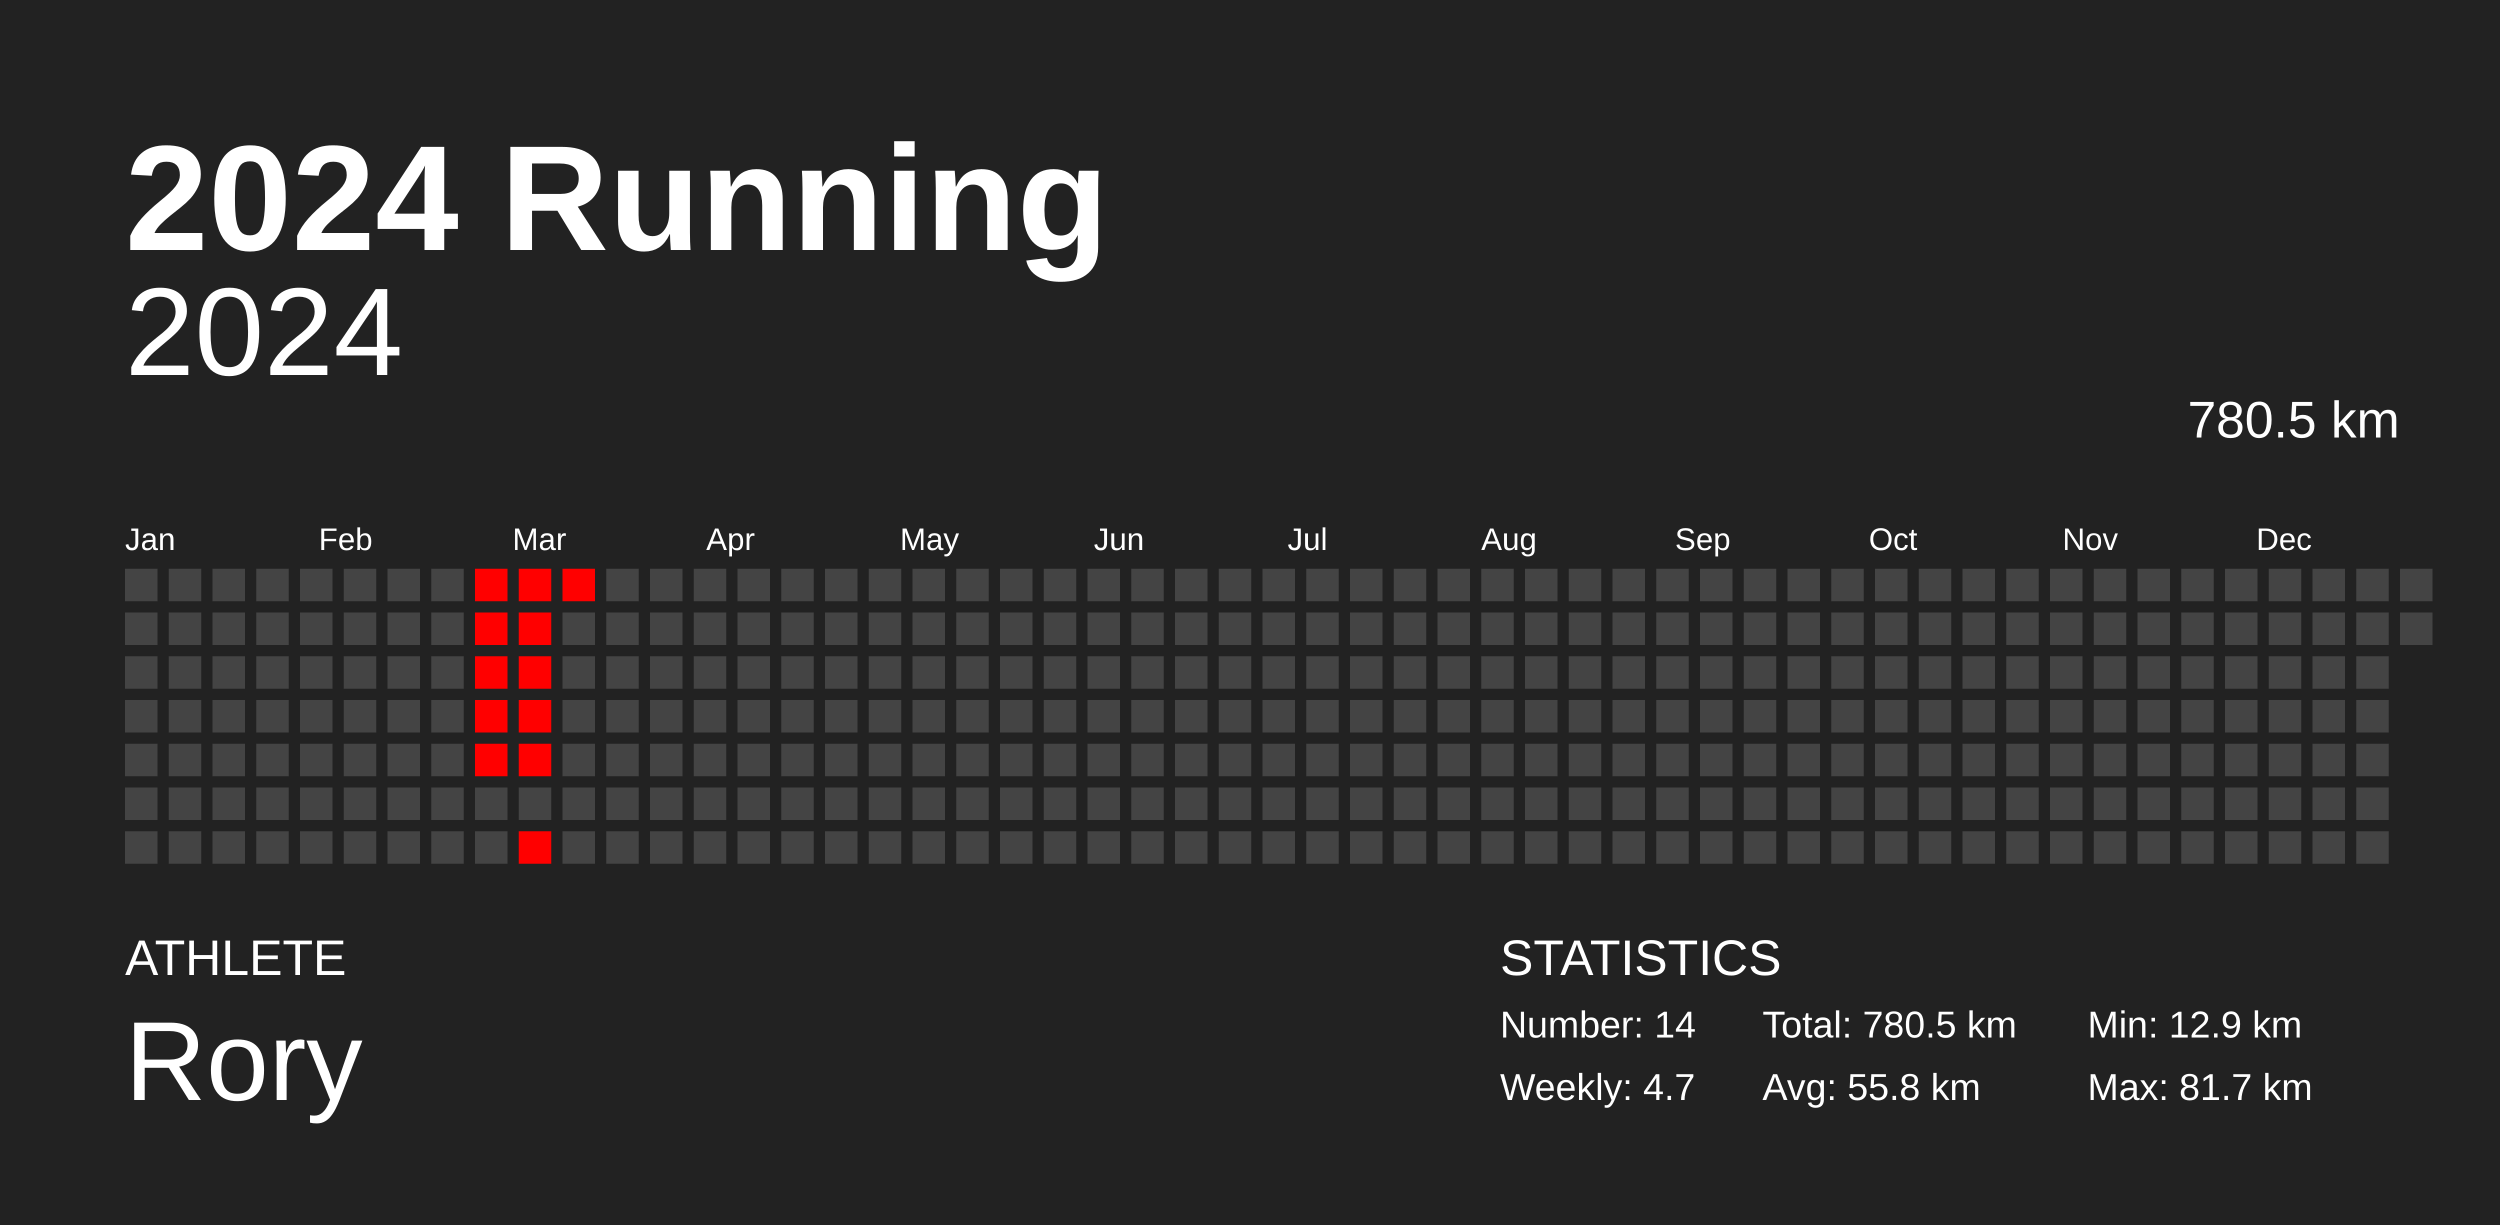
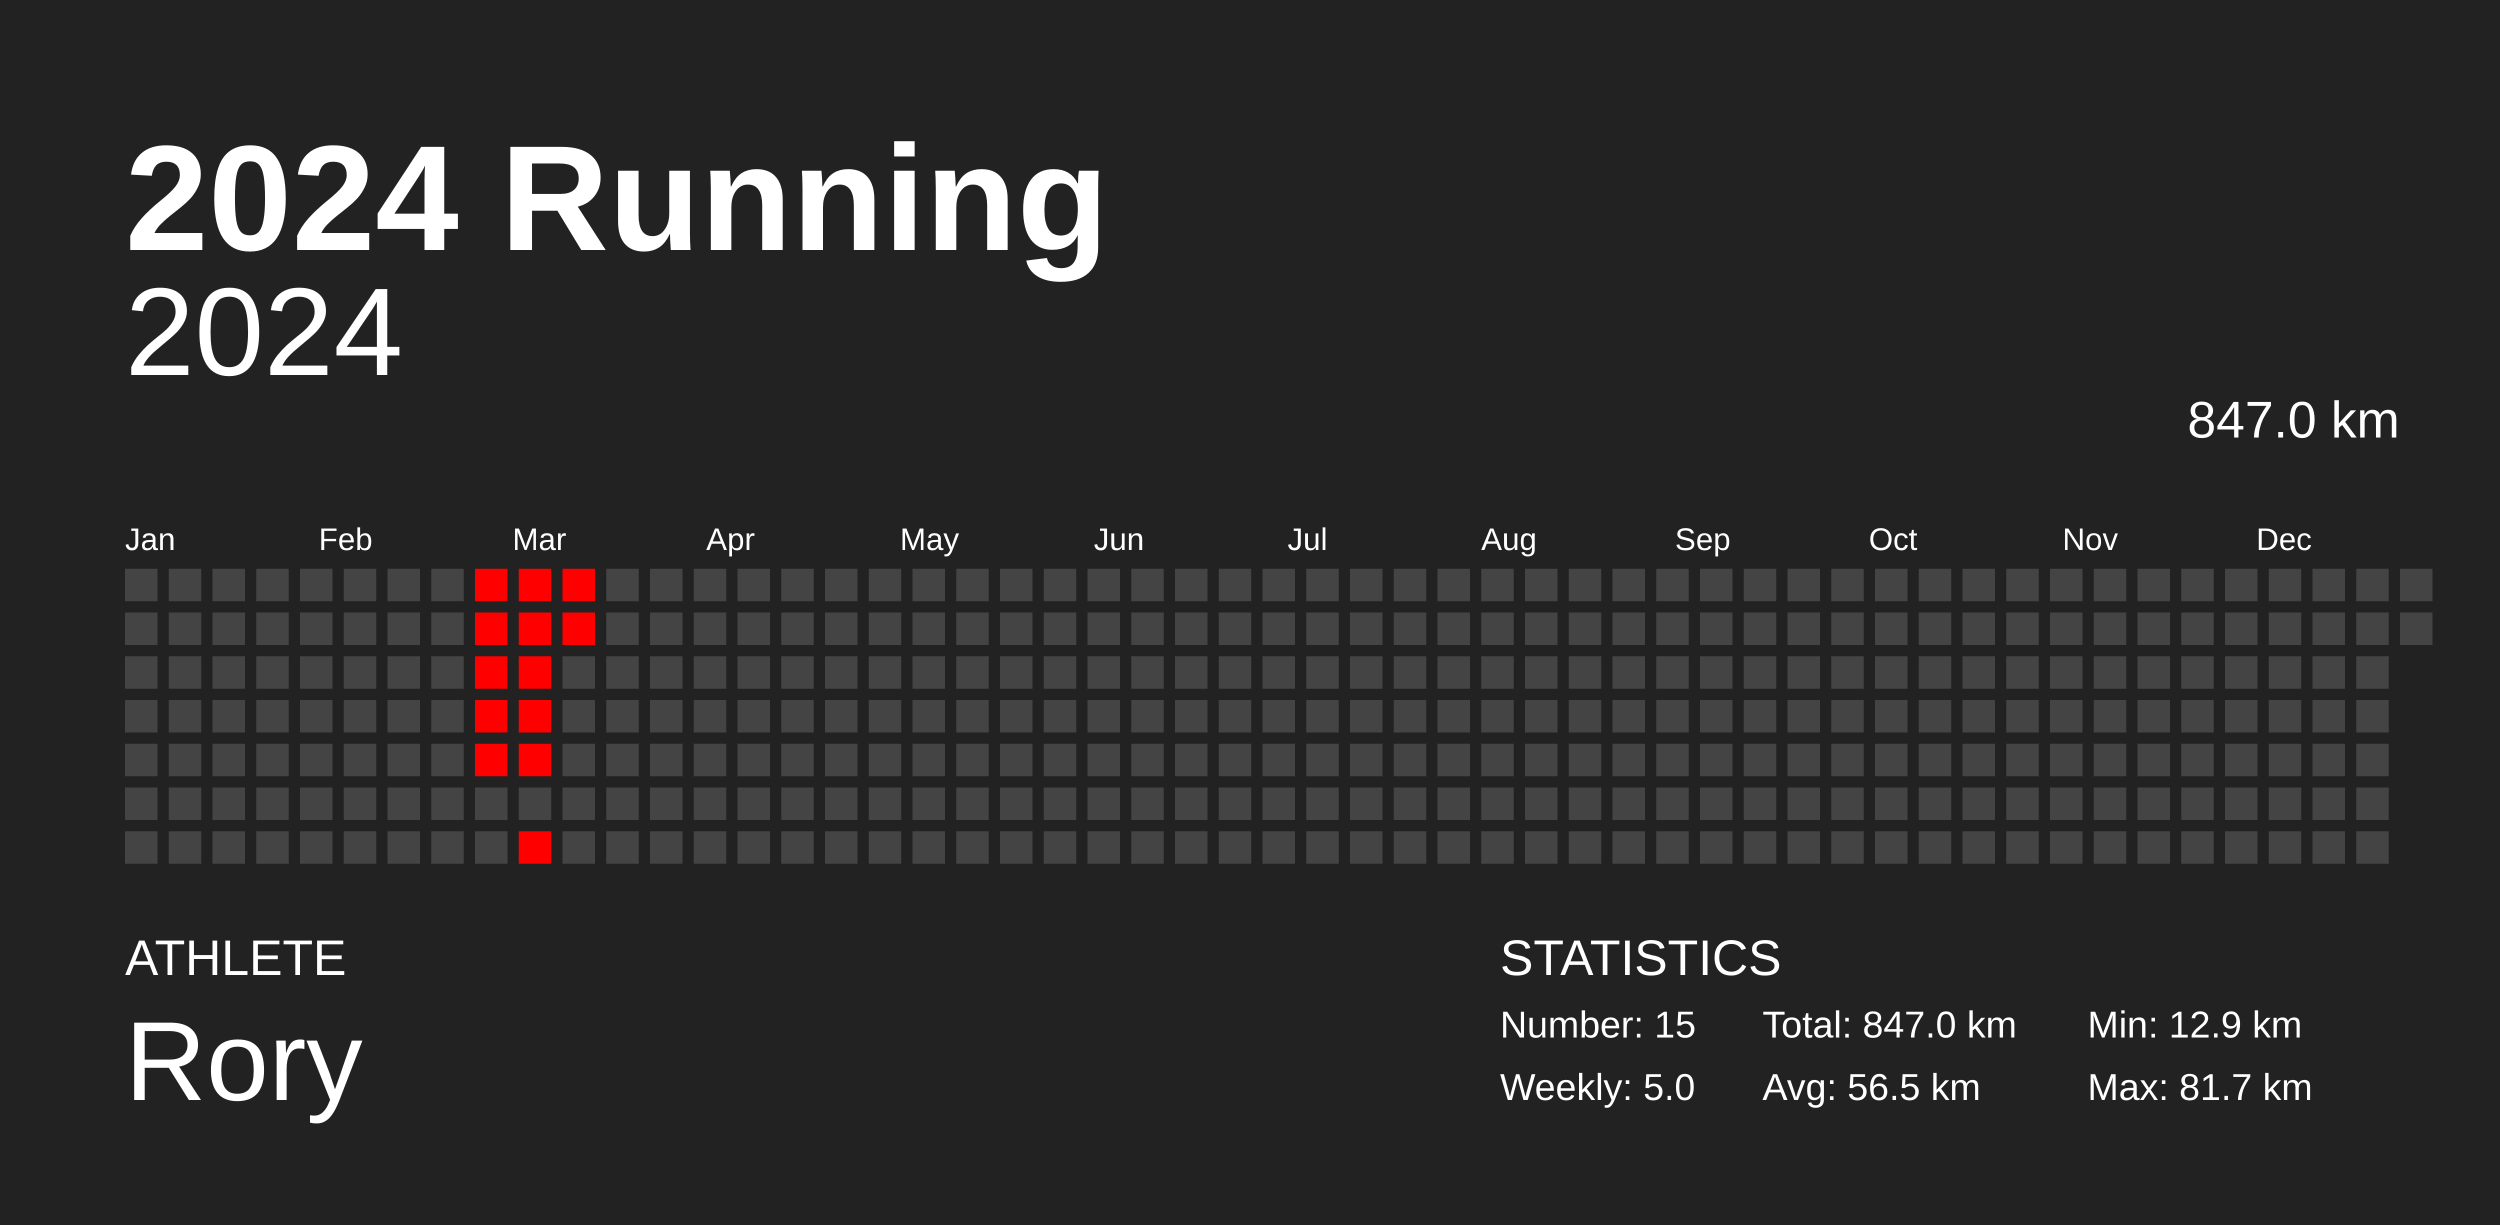
<svg xmlns="http://www.w3.org/2000/svg" baseProfile="full" height="98mm" version="1.1" viewBox="0,0,200,98" width="200mm">
  <defs />
  <rect fill="#222222" height="98" width="200" x="0" y="0" />
  <text fill="#FFFFFF" style="font-size:12px; font-family:Arial; font-weight:bold;" x="10" y="20">2024 Running</text>
  <text fill="#FFFFFF" style="font-size:4px; font-family:Arial" x="10" y="78">ATHLETE</text>
  <text fill="#FFFFFF" style="font-size:9px; font-family:Arial" x="10" y="88">Rory</text>
  <text fill="#FFFFFF" style="font-size:4px; font-family:Arial" x="120" y="78">STATISTICS</text>
-   <text fill="#FFFFFF" style="font-size:3px; font-family:Arial" x="120" y="83">Number: 14</text>
-   <text fill="#FFFFFF" style="font-size:3px; font-family:Arial" x="120" y="88">Weekly: 4.7</text>
-   <text fill="#FFFFFF" style="font-size:3px; font-family:Arial" x="141" y="83">Total: 780.5 km</text>
-   <text fill="#FFFFFF" style="font-size:3px; font-family:Arial" x="141" y="88">Avg: 55.8 km</text>
+   <text fill="#FFFFFF" style="font-size:3px; font-family:Arial" x="120" y="83">Number: 15</text>
+   <text fill="#FFFFFF" style="font-size:3px; font-family:Arial" x="120" y="88">Weekly: 5.0</text>
+   <text fill="#FFFFFF" style="font-size:3px; font-family:Arial" x="141" y="83">Total: 847.0 km</text>
+   <text fill="#FFFFFF" style="font-size:3px; font-family:Arial" x="141" y="88">Avg: 56.5 km</text>
  <text fill="#FFFFFF" style="font-size:3px; font-family:Arial" x="167" y="83">Min: 12.9 km</text>
  <text fill="#FFFFFF" style="font-size:3px; font-family:Arial" x="167" y="88">Max: 81.7 km</text>
  <text alignment-baseline="hanging" fill="#FFFFFF" style="font-size:10.0px; font-family:Arial;" x="10" y="30">2024</text>
-   <text alignment-baseline="hanging" fill="#FFFFFF" style="font-size:4.125px; font-family:Arial;" x="175" y="35">780.5 km</text>
+   <text alignment-baseline="hanging" fill="#FFFFFF" style="font-size:4.125px; font-family:Arial;" x="175" y="35">847.0 km</text>
  <text fill="#FFFFFF" style="font-size:2.5px; font-family:Arial" x="10.0" y="44">Jan</text>
  <text fill="#FFFFFF" style="font-size:2.5px; font-family:Arial" x="25.5" y="44">Feb</text>
  <text fill="#FFFFFF" style="font-size:2.5px; font-family:Arial" x="41.0" y="44">Mar</text>
  <text fill="#FFFFFF" style="font-size:2.5px; font-family:Arial" x="56.5" y="44">Apr</text>
  <text fill="#FFFFFF" style="font-size:2.5px; font-family:Arial" x="72.0" y="44">May</text>
  <text fill="#FFFFFF" style="font-size:2.5px; font-family:Arial" x="87.5" y="44">Jun</text>
  <text fill="#FFFFFF" style="font-size:2.5px; font-family:Arial" x="103.0" y="44">Jul</text>
  <text fill="#FFFFFF" style="font-size:2.5px; font-family:Arial" x="118.5" y="44">Aug</text>
  <text fill="#FFFFFF" style="font-size:2.5px; font-family:Arial" x="134.0" y="44">Sep</text>
  <text fill="#FFFFFF" style="font-size:2.5px; font-family:Arial" x="149.5" y="44">Oct</text>
  <text fill="#FFFFFF" style="font-size:2.5px; font-family:Arial" x="165.0" y="44">Nov</text>
  <text fill="#FFFFFF" style="font-size:2.5px; font-family:Arial" x="180.5" y="44">Dec</text>
  <rect fill="#444444" height="2.6" width="2.6" x="10.0" y="45.5" />
  <rect fill="#444444" height="2.6" width="2.6" x="10.0" y="49.0" />
  <rect fill="#444444" height="2.6" width="2.6" x="10.0" y="52.5" />
  <rect fill="#444444" height="2.6" width="2.6" x="10.0" y="56.0" />
  <rect fill="#444444" height="2.6" width="2.6" x="10.0" y="59.5" />
  <rect fill="#444444" height="2.6" width="2.6" x="10.0" y="63.0" />
  <rect fill="#444444" height="2.6" width="2.6" x="10.0" y="66.5" />
  <rect fill="#444444" height="2.6" width="2.6" x="13.5" y="45.5" />
  <rect fill="#444444" height="2.6" width="2.6" x="13.5" y="49.0" />
  <rect fill="#444444" height="2.6" width="2.6" x="13.5" y="52.5" />
  <rect fill="#444444" height="2.6" width="2.6" x="13.5" y="56.0" />
  <rect fill="#444444" height="2.6" width="2.6" x="13.5" y="59.5" />
  <rect fill="#444444" height="2.6" width="2.6" x="13.5" y="63.0" />
  <rect fill="#444444" height="2.6" width="2.6" x="13.5" y="66.5" />
  <rect fill="#444444" height="2.6" width="2.6" x="17.0" y="45.5" />
  <rect fill="#444444" height="2.6" width="2.6" x="17.0" y="49.0" />
  <rect fill="#444444" height="2.6" width="2.6" x="17.0" y="52.5" />
  <rect fill="#444444" height="2.6" width="2.6" x="17.0" y="56.0" />
  <rect fill="#444444" height="2.6" width="2.6" x="17.0" y="59.5" />
  <rect fill="#444444" height="2.6" width="2.6" x="17.0" y="63.0" />
  <rect fill="#444444" height="2.6" width="2.6" x="17.0" y="66.5" />
  <rect fill="#444444" height="2.6" width="2.6" x="20.5" y="45.5" />
  <rect fill="#444444" height="2.6" width="2.6" x="20.5" y="49.0" />
  <rect fill="#444444" height="2.6" width="2.6" x="20.5" y="52.5" />
  <rect fill="#444444" height="2.6" width="2.6" x="20.5" y="56.0" />
  <rect fill="#444444" height="2.6" width="2.6" x="20.5" y="59.5" />
  <rect fill="#444444" height="2.6" width="2.6" x="20.5" y="63.0" />
  <rect fill="#444444" height="2.6" width="2.6" x="20.5" y="66.5" />
  <rect fill="#444444" height="2.6" width="2.6" x="24.0" y="45.5" />
  <rect fill="#444444" height="2.6" width="2.6" x="24.0" y="49.0" />
  <rect fill="#444444" height="2.6" width="2.6" x="24.0" y="52.5" />
  <rect fill="#444444" height="2.6" width="2.6" x="24.0" y="56.0" />
  <rect fill="#444444" height="2.6" width="2.6" x="24.0" y="59.5" />
  <rect fill="#444444" height="2.6" width="2.6" x="24.0" y="63.0" />
  <rect fill="#444444" height="2.6" width="2.6" x="24.0" y="66.5" />
  <rect fill="#444444" height="2.6" width="2.6" x="27.5" y="45.5" />
  <rect fill="#444444" height="2.6" width="2.6" x="27.5" y="49.0" />
  <rect fill="#444444" height="2.6" width="2.6" x="27.5" y="52.5" />
  <rect fill="#444444" height="2.6" width="2.6" x="27.5" y="56.0" />
  <rect fill="#444444" height="2.6" width="2.6" x="27.5" y="59.5" />
  <rect fill="#444444" height="2.6" width="2.6" x="27.5" y="63.0" />
  <rect fill="#444444" height="2.6" width="2.6" x="27.5" y="66.5" />
  <rect fill="#444444" height="2.6" width="2.6" x="31.0" y="45.5" />
  <rect fill="#444444" height="2.6" width="2.6" x="31.0" y="49.0" />
  <rect fill="#444444" height="2.6" width="2.6" x="31.0" y="52.5" />
  <rect fill="#444444" height="2.6" width="2.6" x="31.0" y="56.0" />
  <rect fill="#444444" height="2.6" width="2.6" x="31.0" y="59.5" />
  <rect fill="#444444" height="2.6" width="2.6" x="31.0" y="63.0" />
  <rect fill="#444444" height="2.6" width="2.6" x="31.0" y="66.5" />
  <rect fill="#444444" height="2.6" width="2.6" x="34.5" y="45.5" />
  <rect fill="#444444" height="2.6" width="2.6" x="34.5" y="49.0" />
  <rect fill="#444444" height="2.6" width="2.6" x="34.5" y="52.5" />
  <rect fill="#444444" height="2.6" width="2.6" x="34.5" y="56.0" />
  <rect fill="#444444" height="2.6" width="2.6" x="34.5" y="59.5" />
  <rect fill="#444444" height="2.6" width="2.6" x="34.5" y="63.0" />
  <rect fill="#444444" height="2.6" width="2.6" x="34.5" y="66.5" />
  <rect fill="red" height="2.6" width="2.6" x="38.0" y="45.5" />
  <rect fill="red" height="2.6" width="2.6" x="38.0" y="49.0" />
  <rect fill="red" height="2.6" width="2.6" x="38.0" y="52.5" />
  <rect fill="red" height="2.6" width="2.6" x="38.0" y="56.0" />
  <rect fill="red" height="2.6" width="2.6" x="38.0" y="59.5" />
  <rect fill="#444444" height="2.6" width="2.6" x="38.0" y="63.0" />
  <rect fill="#444444" height="2.6" width="2.6" x="38.0" y="66.5" />
  <rect fill="red" height="2.6" width="2.6" x="41.5" y="45.5" />
  <rect fill="red" height="2.6" width="2.6" x="41.5" y="49.0" />
  <rect fill="red" height="2.6" width="2.6" x="41.5" y="52.5" />
  <rect fill="red" height="2.6" width="2.6" x="41.5" y="56.0" />
  <rect fill="red" height="2.6" width="2.6" x="41.5" y="59.5" />
  <rect fill="#444444" height="2.6" width="2.6" x="41.5" y="63.0" />
  <rect fill="red" height="2.6" width="2.6" x="41.5" y="66.5" />
  <rect fill="red" height="2.6" width="2.6" x="45.0" y="45.5" />
-   <rect fill="#444444" height="2.6" width="2.6" x="45.0" y="49.0" />
+   <rect fill="red" height="2.6" width="2.6" x="45.0" y="49.0" />
  <rect fill="#444444" height="2.6" width="2.6" x="45.0" y="52.5" />
  <rect fill="#444444" height="2.6" width="2.6" x="45.0" y="56.0" />
  <rect fill="#444444" height="2.6" width="2.6" x="45.0" y="59.5" />
  <rect fill="#444444" height="2.6" width="2.6" x="45.0" y="63.0" />
  <rect fill="#444444" height="2.6" width="2.6" x="45.0" y="66.5" />
  <rect fill="#444444" height="2.6" width="2.6" x="48.5" y="45.5" />
  <rect fill="#444444" height="2.6" width="2.6" x="48.5" y="49.0" />
  <rect fill="#444444" height="2.6" width="2.6" x="48.5" y="52.5" />
  <rect fill="#444444" height="2.6" width="2.6" x="48.5" y="56.0" />
  <rect fill="#444444" height="2.6" width="2.6" x="48.5" y="59.5" />
  <rect fill="#444444" height="2.6" width="2.6" x="48.5" y="63.0" />
  <rect fill="#444444" height="2.6" width="2.6" x="48.5" y="66.5" />
  <rect fill="#444444" height="2.6" width="2.6" x="52.0" y="45.5" />
  <rect fill="#444444" height="2.6" width="2.6" x="52.0" y="49.0" />
  <rect fill="#444444" height="2.6" width="2.6" x="52.0" y="52.5" />
  <rect fill="#444444" height="2.6" width="2.6" x="52.0" y="56.0" />
  <rect fill="#444444" height="2.6" width="2.6" x="52.0" y="59.5" />
  <rect fill="#444444" height="2.6" width="2.6" x="52.0" y="63.0" />
  <rect fill="#444444" height="2.6" width="2.6" x="52.0" y="66.5" />
  <rect fill="#444444" height="2.6" width="2.6" x="55.5" y="45.5" />
  <rect fill="#444444" height="2.6" width="2.6" x="55.5" y="49.0" />
  <rect fill="#444444" height="2.6" width="2.6" x="55.5" y="52.5" />
  <rect fill="#444444" height="2.6" width="2.6" x="55.5" y="56.0" />
  <rect fill="#444444" height="2.6" width="2.6" x="55.5" y="59.5" />
  <rect fill="#444444" height="2.6" width="2.6" x="55.5" y="63.0" />
  <rect fill="#444444" height="2.6" width="2.6" x="55.5" y="66.5" />
  <rect fill="#444444" height="2.6" width="2.6" x="59.0" y="45.5" />
  <rect fill="#444444" height="2.6" width="2.6" x="59.0" y="49.0" />
  <rect fill="#444444" height="2.6" width="2.6" x="59.0" y="52.5" />
  <rect fill="#444444" height="2.6" width="2.6" x="59.0" y="56.0" />
  <rect fill="#444444" height="2.6" width="2.6" x="59.0" y="59.5" />
  <rect fill="#444444" height="2.6" width="2.6" x="59.0" y="63.0" />
  <rect fill="#444444" height="2.6" width="2.6" x="59.0" y="66.5" />
  <rect fill="#444444" height="2.6" width="2.6" x="62.5" y="45.5" />
  <rect fill="#444444" height="2.6" width="2.6" x="62.5" y="49.0" />
  <rect fill="#444444" height="2.6" width="2.6" x="62.5" y="52.5" />
  <rect fill="#444444" height="2.6" width="2.6" x="62.5" y="56.0" />
  <rect fill="#444444" height="2.6" width="2.6" x="62.5" y="59.5" />
  <rect fill="#444444" height="2.6" width="2.6" x="62.5" y="63.0" />
  <rect fill="#444444" height="2.6" width="2.6" x="62.5" y="66.5" />
  <rect fill="#444444" height="2.6" width="2.6" x="66.0" y="45.5" />
  <rect fill="#444444" height="2.6" width="2.6" x="66.0" y="49.0" />
  <rect fill="#444444" height="2.6" width="2.6" x="66.0" y="52.5" />
  <rect fill="#444444" height="2.6" width="2.6" x="66.0" y="56.0" />
  <rect fill="#444444" height="2.6" width="2.6" x="66.0" y="59.5" />
  <rect fill="#444444" height="2.6" width="2.6" x="66.0" y="63.0" />
  <rect fill="#444444" height="2.6" width="2.6" x="66.0" y="66.5" />
  <rect fill="#444444" height="2.6" width="2.6" x="69.5" y="45.5" />
  <rect fill="#444444" height="2.6" width="2.6" x="69.5" y="49.0" />
  <rect fill="#444444" height="2.6" width="2.6" x="69.5" y="52.5" />
  <rect fill="#444444" height="2.6" width="2.6" x="69.5" y="56.0" />
  <rect fill="#444444" height="2.6" width="2.6" x="69.5" y="59.5" />
  <rect fill="#444444" height="2.6" width="2.6" x="69.5" y="63.0" />
  <rect fill="#444444" height="2.6" width="2.6" x="69.5" y="66.5" />
  <rect fill="#444444" height="2.6" width="2.6" x="73.0" y="45.5" />
  <rect fill="#444444" height="2.6" width="2.6" x="73.0" y="49.0" />
  <rect fill="#444444" height="2.6" width="2.6" x="73.0" y="52.5" />
  <rect fill="#444444" height="2.6" width="2.6" x="73.0" y="56.0" />
  <rect fill="#444444" height="2.6" width="2.6" x="73.0" y="59.5" />
  <rect fill="#444444" height="2.6" width="2.6" x="73.0" y="63.0" />
  <rect fill="#444444" height="2.6" width="2.6" x="73.0" y="66.5" />
  <rect fill="#444444" height="2.6" width="2.6" x="76.5" y="45.5" />
  <rect fill="#444444" height="2.6" width="2.6" x="76.5" y="49.0" />
  <rect fill="#444444" height="2.6" width="2.6" x="76.5" y="52.5" />
  <rect fill="#444444" height="2.6" width="2.6" x="76.5" y="56.0" />
  <rect fill="#444444" height="2.6" width="2.6" x="76.5" y="59.5" />
  <rect fill="#444444" height="2.6" width="2.6" x="76.5" y="63.0" />
  <rect fill="#444444" height="2.6" width="2.6" x="76.5" y="66.5" />
  <rect fill="#444444" height="2.6" width="2.6" x="80.0" y="45.5" />
  <rect fill="#444444" height="2.6" width="2.6" x="80.0" y="49.0" />
  <rect fill="#444444" height="2.6" width="2.6" x="80.0" y="52.5" />
  <rect fill="#444444" height="2.6" width="2.6" x="80.0" y="56.0" />
  <rect fill="#444444" height="2.6" width="2.6" x="80.0" y="59.5" />
  <rect fill="#444444" height="2.6" width="2.6" x="80.0" y="63.0" />
  <rect fill="#444444" height="2.6" width="2.6" x="80.0" y="66.5" />
  <rect fill="#444444" height="2.6" width="2.6" x="83.5" y="45.5" />
  <rect fill="#444444" height="2.6" width="2.6" x="83.5" y="49.0" />
  <rect fill="#444444" height="2.6" width="2.6" x="83.5" y="52.5" />
  <rect fill="#444444" height="2.6" width="2.6" x="83.5" y="56.0" />
  <rect fill="#444444" height="2.6" width="2.6" x="83.5" y="59.5" />
  <rect fill="#444444" height="2.6" width="2.6" x="83.5" y="63.0" />
  <rect fill="#444444" height="2.6" width="2.6" x="83.5" y="66.5" />
  <rect fill="#444444" height="2.6" width="2.6" x="87.0" y="45.5" />
  <rect fill="#444444" height="2.6" width="2.6" x="87.0" y="49.0" />
  <rect fill="#444444" height="2.6" width="2.6" x="87.0" y="52.5" />
  <rect fill="#444444" height="2.6" width="2.6" x="87.0" y="56.0" />
  <rect fill="#444444" height="2.6" width="2.6" x="87.0" y="59.5" />
  <rect fill="#444444" height="2.6" width="2.6" x="87.0" y="63.0" />
  <rect fill="#444444" height="2.6" width="2.6" x="87.0" y="66.5" />
  <rect fill="#444444" height="2.6" width="2.6" x="90.5" y="45.5" />
  <rect fill="#444444" height="2.6" width="2.6" x="90.5" y="49.0" />
  <rect fill="#444444" height="2.6" width="2.6" x="90.5" y="52.5" />
  <rect fill="#444444" height="2.6" width="2.6" x="90.5" y="56.0" />
  <rect fill="#444444" height="2.6" width="2.6" x="90.5" y="59.5" />
  <rect fill="#444444" height="2.6" width="2.6" x="90.5" y="63.0" />
  <rect fill="#444444" height="2.6" width="2.6" x="90.5" y="66.5" />
  <rect fill="#444444" height="2.6" width="2.6" x="94.0" y="45.5" />
  <rect fill="#444444" height="2.6" width="2.6" x="94.0" y="49.0" />
  <rect fill="#444444" height="2.6" width="2.6" x="94.0" y="52.5" />
  <rect fill="#444444" height="2.6" width="2.6" x="94.0" y="56.0" />
  <rect fill="#444444" height="2.6" width="2.6" x="94.0" y="59.5" />
  <rect fill="#444444" height="2.6" width="2.6" x="94.0" y="63.0" />
  <rect fill="#444444" height="2.6" width="2.6" x="94.0" y="66.5" />
  <rect fill="#444444" height="2.6" width="2.6" x="97.5" y="45.5" />
  <rect fill="#444444" height="2.6" width="2.6" x="97.5" y="49.0" />
  <rect fill="#444444" height="2.6" width="2.6" x="97.5" y="52.5" />
  <rect fill="#444444" height="2.6" width="2.6" x="97.5" y="56.0" />
  <rect fill="#444444" height="2.6" width="2.6" x="97.5" y="59.5" />
  <rect fill="#444444" height="2.6" width="2.6" x="97.5" y="63.0" />
  <rect fill="#444444" height="2.6" width="2.6" x="97.5" y="66.5" />
  <rect fill="#444444" height="2.6" width="2.6" x="101.0" y="45.5" />
  <rect fill="#444444" height="2.6" width="2.6" x="101.0" y="49.0" />
  <rect fill="#444444" height="2.6" width="2.6" x="101.0" y="52.5" />
  <rect fill="#444444" height="2.6" width="2.6" x="101.0" y="56.0" />
  <rect fill="#444444" height="2.6" width="2.6" x="101.0" y="59.5" />
  <rect fill="#444444" height="2.6" width="2.6" x="101.0" y="63.0" />
  <rect fill="#444444" height="2.6" width="2.6" x="101.0" y="66.5" />
  <rect fill="#444444" height="2.6" width="2.6" x="104.5" y="45.5" />
  <rect fill="#444444" height="2.6" width="2.6" x="104.5" y="49.0" />
  <rect fill="#444444" height="2.6" width="2.6" x="104.5" y="52.5" />
  <rect fill="#444444" height="2.6" width="2.6" x="104.5" y="56.0" />
  <rect fill="#444444" height="2.6" width="2.6" x="104.5" y="59.5" />
  <rect fill="#444444" height="2.6" width="2.6" x="104.5" y="63.0" />
  <rect fill="#444444" height="2.6" width="2.6" x="104.5" y="66.5" />
  <rect fill="#444444" height="2.6" width="2.6" x="108.0" y="45.5" />
  <rect fill="#444444" height="2.6" width="2.6" x="108.0" y="49.0" />
  <rect fill="#444444" height="2.6" width="2.6" x="108.0" y="52.5" />
  <rect fill="#444444" height="2.6" width="2.6" x="108.0" y="56.0" />
  <rect fill="#444444" height="2.6" width="2.6" x="108.0" y="59.5" />
  <rect fill="#444444" height="2.6" width="2.6" x="108.0" y="63.0" />
  <rect fill="#444444" height="2.6" width="2.6" x="108.0" y="66.5" />
  <rect fill="#444444" height="2.6" width="2.6" x="111.5" y="45.5" />
  <rect fill="#444444" height="2.6" width="2.6" x="111.5" y="49.0" />
  <rect fill="#444444" height="2.6" width="2.6" x="111.5" y="52.5" />
  <rect fill="#444444" height="2.6" width="2.6" x="111.5" y="56.0" />
  <rect fill="#444444" height="2.6" width="2.6" x="111.5" y="59.5" />
  <rect fill="#444444" height="2.6" width="2.6" x="111.5" y="63.0" />
  <rect fill="#444444" height="2.6" width="2.6" x="111.5" y="66.5" />
  <rect fill="#444444" height="2.6" width="2.6" x="115.0" y="45.5" />
  <rect fill="#444444" height="2.6" width="2.6" x="115.0" y="49.0" />
  <rect fill="#444444" height="2.6" width="2.6" x="115.0" y="52.5" />
  <rect fill="#444444" height="2.6" width="2.6" x="115.0" y="56.0" />
  <rect fill="#444444" height="2.6" width="2.6" x="115.0" y="59.5" />
  <rect fill="#444444" height="2.6" width="2.6" x="115.0" y="63.0" />
  <rect fill="#444444" height="2.6" width="2.6" x="115.0" y="66.5" />
  <rect fill="#444444" height="2.6" width="2.6" x="118.5" y="45.5" />
  <rect fill="#444444" height="2.6" width="2.6" x="118.5" y="49.0" />
  <rect fill="#444444" height="2.6" width="2.6" x="118.5" y="52.5" />
  <rect fill="#444444" height="2.6" width="2.6" x="118.5" y="56.0" />
  <rect fill="#444444" height="2.6" width="2.6" x="118.5" y="59.5" />
  <rect fill="#444444" height="2.6" width="2.6" x="118.5" y="63.0" />
  <rect fill="#444444" height="2.6" width="2.6" x="118.5" y="66.5" />
  <rect fill="#444444" height="2.6" width="2.6" x="122.0" y="45.5" />
  <rect fill="#444444" height="2.6" width="2.6" x="122.0" y="49.0" />
  <rect fill="#444444" height="2.6" width="2.6" x="122.0" y="52.5" />
  <rect fill="#444444" height="2.6" width="2.6" x="122.0" y="56.0" />
  <rect fill="#444444" height="2.6" width="2.6" x="122.0" y="59.5" />
  <rect fill="#444444" height="2.6" width="2.6" x="122.0" y="63.0" />
  <rect fill="#444444" height="2.6" width="2.6" x="122.0" y="66.5" />
  <rect fill="#444444" height="2.6" width="2.6" x="125.5" y="45.5" />
  <rect fill="#444444" height="2.6" width="2.6" x="125.5" y="49.0" />
  <rect fill="#444444" height="2.6" width="2.6" x="125.5" y="52.5" />
  <rect fill="#444444" height="2.6" width="2.6" x="125.5" y="56.0" />
  <rect fill="#444444" height="2.6" width="2.6" x="125.5" y="59.5" />
  <rect fill="#444444" height="2.6" width="2.6" x="125.5" y="63.0" />
  <rect fill="#444444" height="2.6" width="2.6" x="125.5" y="66.5" />
  <rect fill="#444444" height="2.6" width="2.6" x="129.0" y="45.5" />
  <rect fill="#444444" height="2.6" width="2.6" x="129.0" y="49.0" />
  <rect fill="#444444" height="2.6" width="2.6" x="129.0" y="52.5" />
  <rect fill="#444444" height="2.6" width="2.6" x="129.0" y="56.0" />
  <rect fill="#444444" height="2.6" width="2.6" x="129.0" y="59.5" />
  <rect fill="#444444" height="2.6" width="2.6" x="129.0" y="63.0" />
  <rect fill="#444444" height="2.6" width="2.6" x="129.0" y="66.5" />
  <rect fill="#444444" height="2.6" width="2.6" x="132.5" y="45.5" />
  <rect fill="#444444" height="2.6" width="2.6" x="132.5" y="49.0" />
  <rect fill="#444444" height="2.6" width="2.6" x="132.5" y="52.5" />
  <rect fill="#444444" height="2.6" width="2.6" x="132.5" y="56.0" />
  <rect fill="#444444" height="2.6" width="2.6" x="132.5" y="59.5" />
  <rect fill="#444444" height="2.6" width="2.6" x="132.5" y="63.0" />
  <rect fill="#444444" height="2.6" width="2.6" x="132.5" y="66.5" />
  <rect fill="#444444" height="2.6" width="2.6" x="136.0" y="45.5" />
  <rect fill="#444444" height="2.6" width="2.6" x="136.0" y="49.0" />
  <rect fill="#444444" height="2.6" width="2.6" x="136.0" y="52.5" />
  <rect fill="#444444" height="2.6" width="2.6" x="136.0" y="56.0" />
  <rect fill="#444444" height="2.6" width="2.6" x="136.0" y="59.5" />
  <rect fill="#444444" height="2.6" width="2.6" x="136.0" y="63.0" />
  <rect fill="#444444" height="2.6" width="2.6" x="136.0" y="66.5" />
  <rect fill="#444444" height="2.6" width="2.6" x="139.5" y="45.5" />
  <rect fill="#444444" height="2.6" width="2.6" x="139.5" y="49.0" />
  <rect fill="#444444" height="2.6" width="2.6" x="139.5" y="52.5" />
  <rect fill="#444444" height="2.6" width="2.6" x="139.5" y="56.0" />
  <rect fill="#444444" height="2.6" width="2.6" x="139.5" y="59.5" />
  <rect fill="#444444" height="2.6" width="2.6" x="139.5" y="63.0" />
  <rect fill="#444444" height="2.6" width="2.6" x="139.5" y="66.5" />
  <rect fill="#444444" height="2.6" width="2.6" x="143.0" y="45.5" />
  <rect fill="#444444" height="2.6" width="2.6" x="143.0" y="49.0" />
  <rect fill="#444444" height="2.6" width="2.6" x="143.0" y="52.5" />
  <rect fill="#444444" height="2.6" width="2.6" x="143.0" y="56.0" />
  <rect fill="#444444" height="2.6" width="2.6" x="143.0" y="59.5" />
  <rect fill="#444444" height="2.6" width="2.6" x="143.0" y="63.0" />
  <rect fill="#444444" height="2.6" width="2.6" x="143.0" y="66.5" />
  <rect fill="#444444" height="2.6" width="2.6" x="146.5" y="45.5" />
  <rect fill="#444444" height="2.6" width="2.6" x="146.5" y="49.0" />
  <rect fill="#444444" height="2.6" width="2.6" x="146.5" y="52.5" />
  <rect fill="#444444" height="2.6" width="2.6" x="146.5" y="56.0" />
  <rect fill="#444444" height="2.6" width="2.6" x="146.5" y="59.5" />
  <rect fill="#444444" height="2.6" width="2.6" x="146.5" y="63.0" />
  <rect fill="#444444" height="2.6" width="2.6" x="146.5" y="66.5" />
  <rect fill="#444444" height="2.6" width="2.6" x="150.0" y="45.5" />
  <rect fill="#444444" height="2.6" width="2.6" x="150.0" y="49.0" />
  <rect fill="#444444" height="2.6" width="2.6" x="150.0" y="52.5" />
  <rect fill="#444444" height="2.6" width="2.6" x="150.0" y="56.0" />
  <rect fill="#444444" height="2.6" width="2.6" x="150.0" y="59.5" />
  <rect fill="#444444" height="2.6" width="2.6" x="150.0" y="63.0" />
  <rect fill="#444444" height="2.6" width="2.6" x="150.0" y="66.5" />
  <rect fill="#444444" height="2.6" width="2.6" x="153.5" y="45.5" />
  <rect fill="#444444" height="2.6" width="2.6" x="153.5" y="49.0" />
  <rect fill="#444444" height="2.6" width="2.6" x="153.5" y="52.5" />
  <rect fill="#444444" height="2.6" width="2.6" x="153.5" y="56.0" />
  <rect fill="#444444" height="2.6" width="2.6" x="153.5" y="59.5" />
  <rect fill="#444444" height="2.6" width="2.6" x="153.5" y="63.0" />
  <rect fill="#444444" height="2.6" width="2.6" x="153.5" y="66.5" />
  <rect fill="#444444" height="2.6" width="2.6" x="157.0" y="45.5" />
  <rect fill="#444444" height="2.6" width="2.6" x="157.0" y="49.0" />
  <rect fill="#444444" height="2.6" width="2.6" x="157.0" y="52.5" />
  <rect fill="#444444" height="2.6" width="2.6" x="157.0" y="56.0" />
  <rect fill="#444444" height="2.6" width="2.6" x="157.0" y="59.5" />
  <rect fill="#444444" height="2.6" width="2.6" x="157.0" y="63.0" />
  <rect fill="#444444" height="2.6" width="2.6" x="157.0" y="66.5" />
  <rect fill="#444444" height="2.6" width="2.6" x="160.5" y="45.5" />
  <rect fill="#444444" height="2.6" width="2.6" x="160.5" y="49.0" />
  <rect fill="#444444" height="2.6" width="2.6" x="160.5" y="52.5" />
  <rect fill="#444444" height="2.6" width="2.6" x="160.5" y="56.0" />
  <rect fill="#444444" height="2.6" width="2.6" x="160.5" y="59.5" />
  <rect fill="#444444" height="2.6" width="2.6" x="160.5" y="63.0" />
  <rect fill="#444444" height="2.6" width="2.6" x="160.5" y="66.5" />
  <rect fill="#444444" height="2.6" width="2.6" x="164.0" y="45.5" />
  <rect fill="#444444" height="2.6" width="2.6" x="164.0" y="49.0" />
  <rect fill="#444444" height="2.6" width="2.6" x="164.0" y="52.5" />
  <rect fill="#444444" height="2.6" width="2.6" x="164.0" y="56.0" />
  <rect fill="#444444" height="2.6" width="2.6" x="164.0" y="59.5" />
  <rect fill="#444444" height="2.6" width="2.6" x="164.0" y="63.0" />
  <rect fill="#444444" height="2.6" width="2.6" x="164.0" y="66.5" />
  <rect fill="#444444" height="2.6" width="2.6" x="167.5" y="45.5" />
  <rect fill="#444444" height="2.6" width="2.6" x="167.5" y="49.0" />
  <rect fill="#444444" height="2.6" width="2.6" x="167.5" y="52.5" />
  <rect fill="#444444" height="2.6" width="2.6" x="167.5" y="56.0" />
  <rect fill="#444444" height="2.6" width="2.6" x="167.5" y="59.5" />
  <rect fill="#444444" height="2.6" width="2.6" x="167.5" y="63.0" />
  <rect fill="#444444" height="2.6" width="2.6" x="167.5" y="66.5" />
  <rect fill="#444444" height="2.6" width="2.6" x="171.0" y="45.5" />
  <rect fill="#444444" height="2.6" width="2.6" x="171.0" y="49.0" />
  <rect fill="#444444" height="2.6" width="2.6" x="171.0" y="52.5" />
  <rect fill="#444444" height="2.6" width="2.6" x="171.0" y="56.0" />
  <rect fill="#444444" height="2.6" width="2.6" x="171.0" y="59.5" />
  <rect fill="#444444" height="2.6" width="2.6" x="171.0" y="63.0" />
  <rect fill="#444444" height="2.6" width="2.6" x="171.0" y="66.5" />
  <rect fill="#444444" height="2.6" width="2.6" x="174.5" y="45.5" />
  <rect fill="#444444" height="2.6" width="2.6" x="174.5" y="49.0" />
  <rect fill="#444444" height="2.6" width="2.6" x="174.5" y="52.5" />
  <rect fill="#444444" height="2.6" width="2.6" x="174.5" y="56.0" />
  <rect fill="#444444" height="2.6" width="2.6" x="174.5" y="59.5" />
  <rect fill="#444444" height="2.6" width="2.6" x="174.5" y="63.0" />
  <rect fill="#444444" height="2.6" width="2.6" x="174.5" y="66.5" />
  <rect fill="#444444" height="2.6" width="2.6" x="178.0" y="45.5" />
  <rect fill="#444444" height="2.6" width="2.6" x="178.0" y="49.0" />
  <rect fill="#444444" height="2.6" width="2.6" x="178.0" y="52.5" />
  <rect fill="#444444" height="2.6" width="2.6" x="178.0" y="56.0" />
  <rect fill="#444444" height="2.6" width="2.6" x="178.0" y="59.5" />
  <rect fill="#444444" height="2.6" width="2.6" x="178.0" y="63.0" />
  <rect fill="#444444" height="2.6" width="2.6" x="178.0" y="66.5" />
  <rect fill="#444444" height="2.6" width="2.6" x="181.5" y="45.5" />
  <rect fill="#444444" height="2.6" width="2.6" x="181.5" y="49.0" />
  <rect fill="#444444" height="2.6" width="2.6" x="181.5" y="52.5" />
  <rect fill="#444444" height="2.6" width="2.6" x="181.5" y="56.0" />
  <rect fill="#444444" height="2.6" width="2.6" x="181.5" y="59.5" />
  <rect fill="#444444" height="2.6" width="2.6" x="181.5" y="63.0" />
  <rect fill="#444444" height="2.6" width="2.6" x="181.5" y="66.5" />
  <rect fill="#444444" height="2.6" width="2.6" x="185.0" y="45.5" />
  <rect fill="#444444" height="2.6" width="2.6" x="185.0" y="49.0" />
  <rect fill="#444444" height="2.6" width="2.6" x="185.0" y="52.5" />
  <rect fill="#444444" height="2.6" width="2.6" x="185.0" y="56.0" />
  <rect fill="#444444" height="2.6" width="2.6" x="185.0" y="59.5" />
  <rect fill="#444444" height="2.6" width="2.6" x="185.0" y="63.0" />
  <rect fill="#444444" height="2.6" width="2.6" x="185.0" y="66.5" />
  <rect fill="#444444" height="2.6" width="2.6" x="188.5" y="45.5" />
  <rect fill="#444444" height="2.6" width="2.6" x="188.5" y="49.0" />
  <rect fill="#444444" height="2.6" width="2.6" x="188.5" y="52.5" />
  <rect fill="#444444" height="2.6" width="2.6" x="188.5" y="56.0" />
  <rect fill="#444444" height="2.6" width="2.6" x="188.5" y="59.5" />
  <rect fill="#444444" height="2.6" width="2.6" x="188.5" y="63.0" />
  <rect fill="#444444" height="2.6" width="2.6" x="188.5" y="66.5" />
  <rect fill="#444444" height="2.6" width="2.6" x="192.0" y="45.5" />
  <rect fill="#444444" height="2.6" width="2.6" x="192.0" y="49.0" />
</svg>
